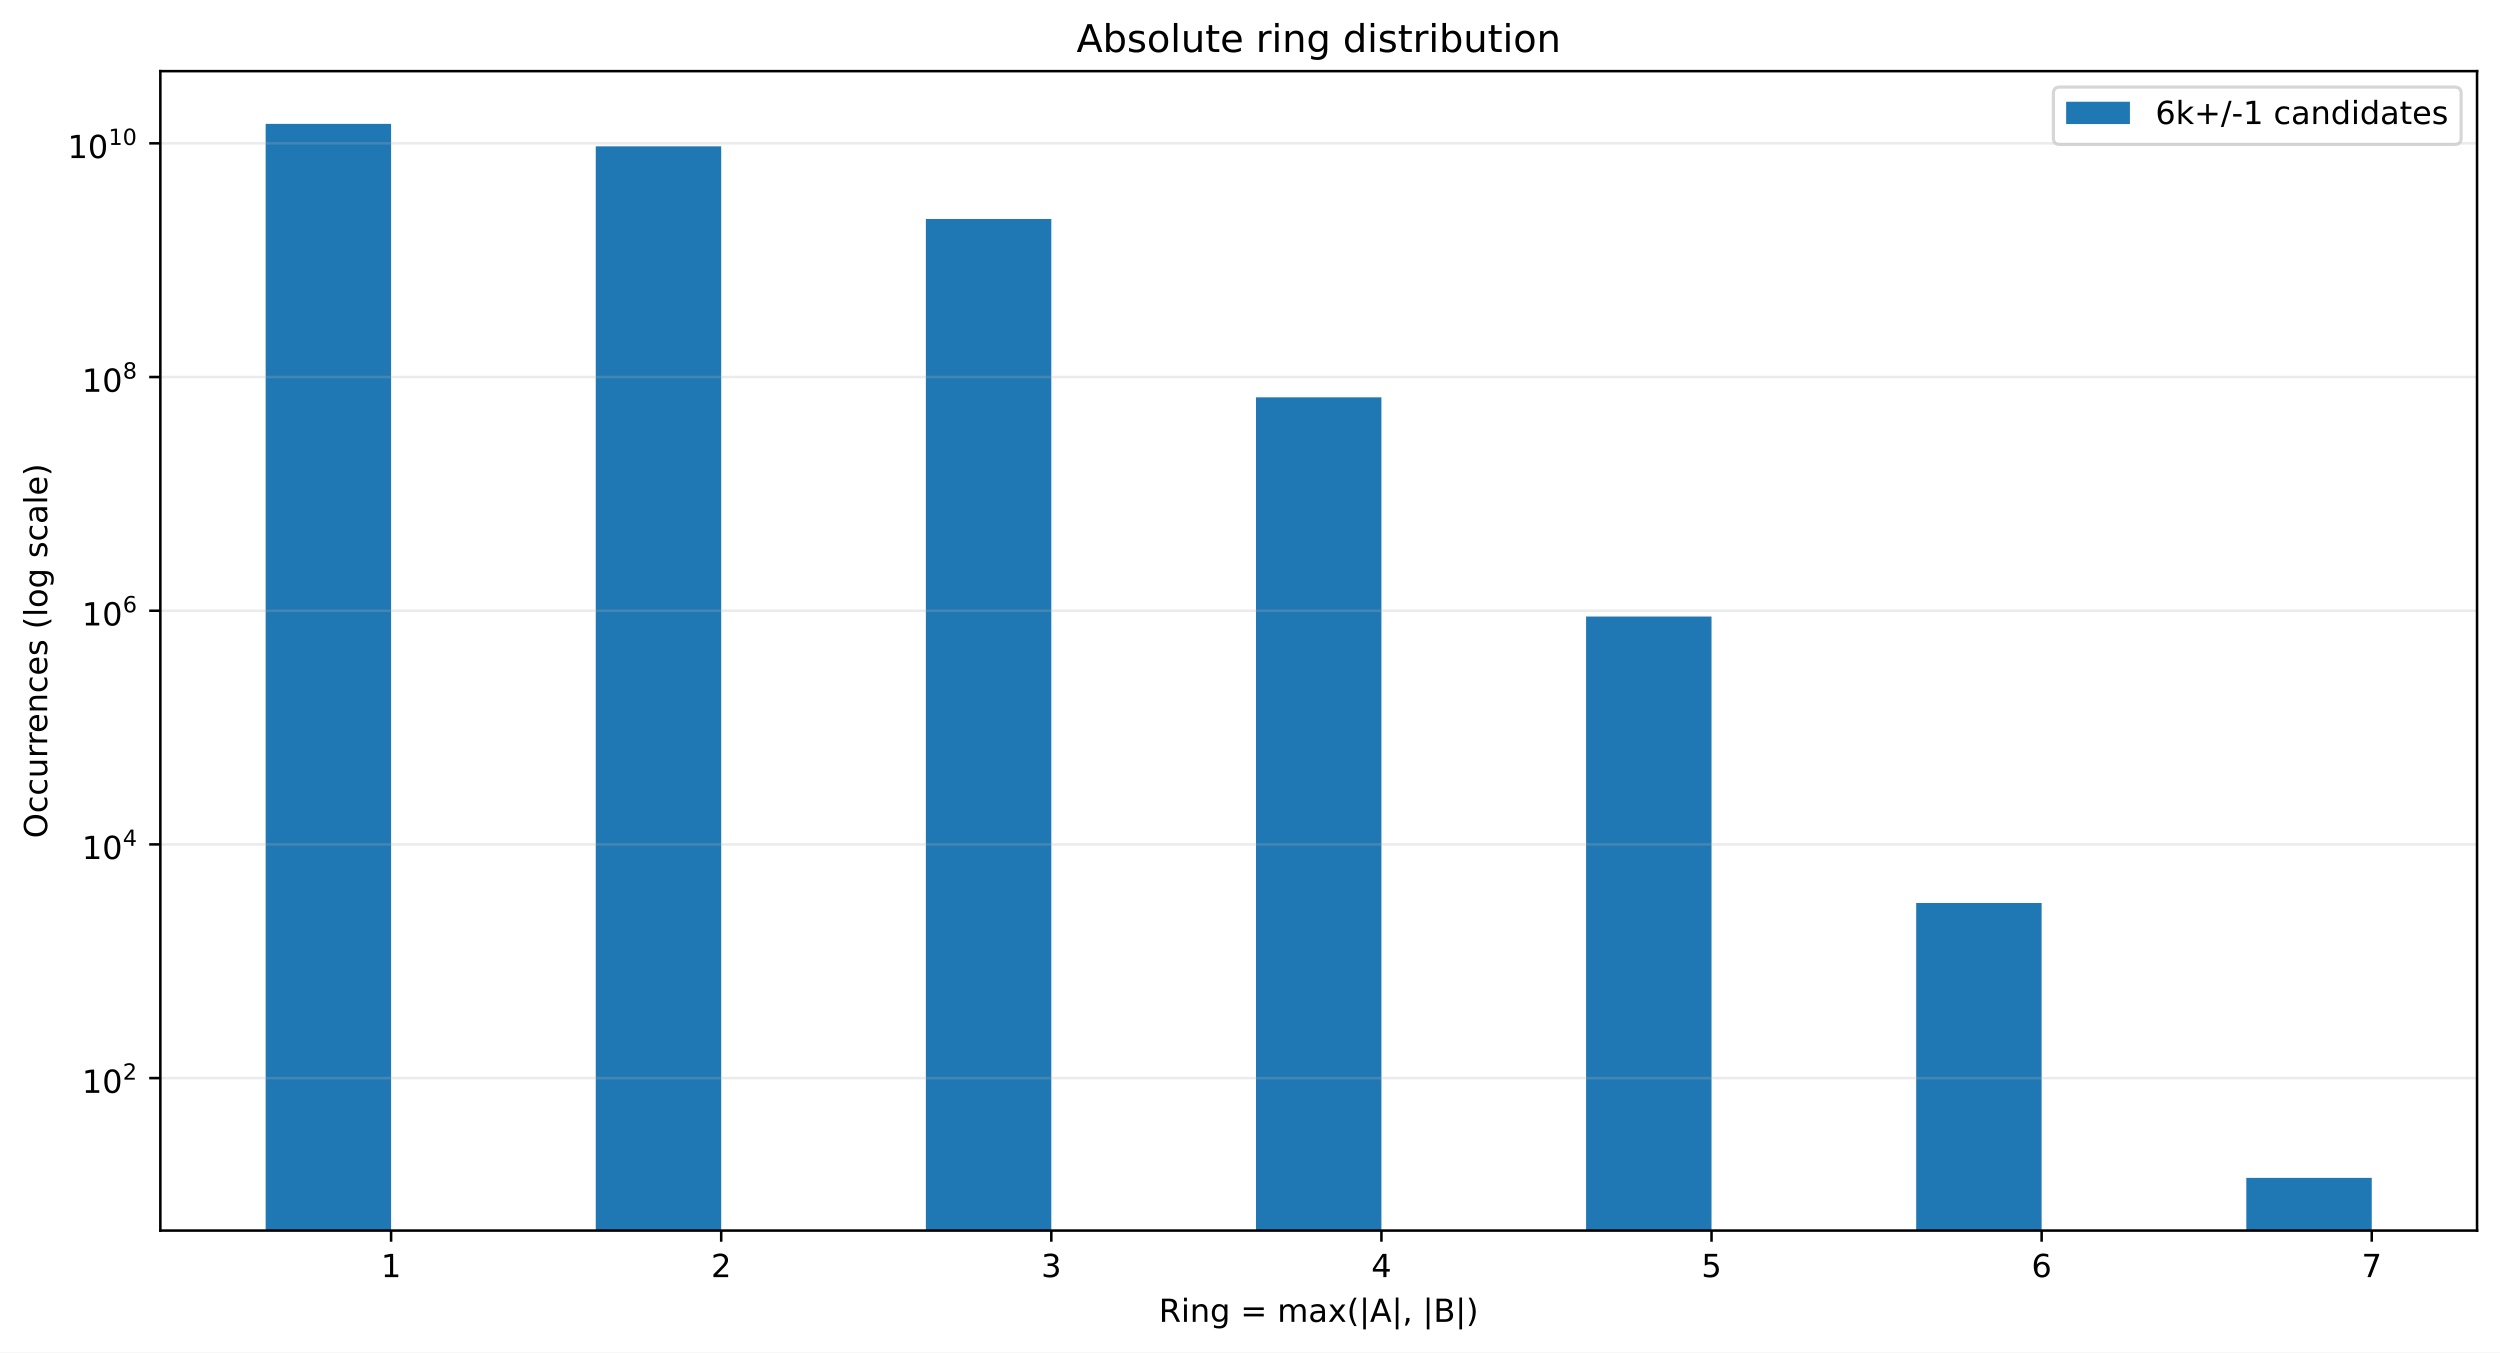
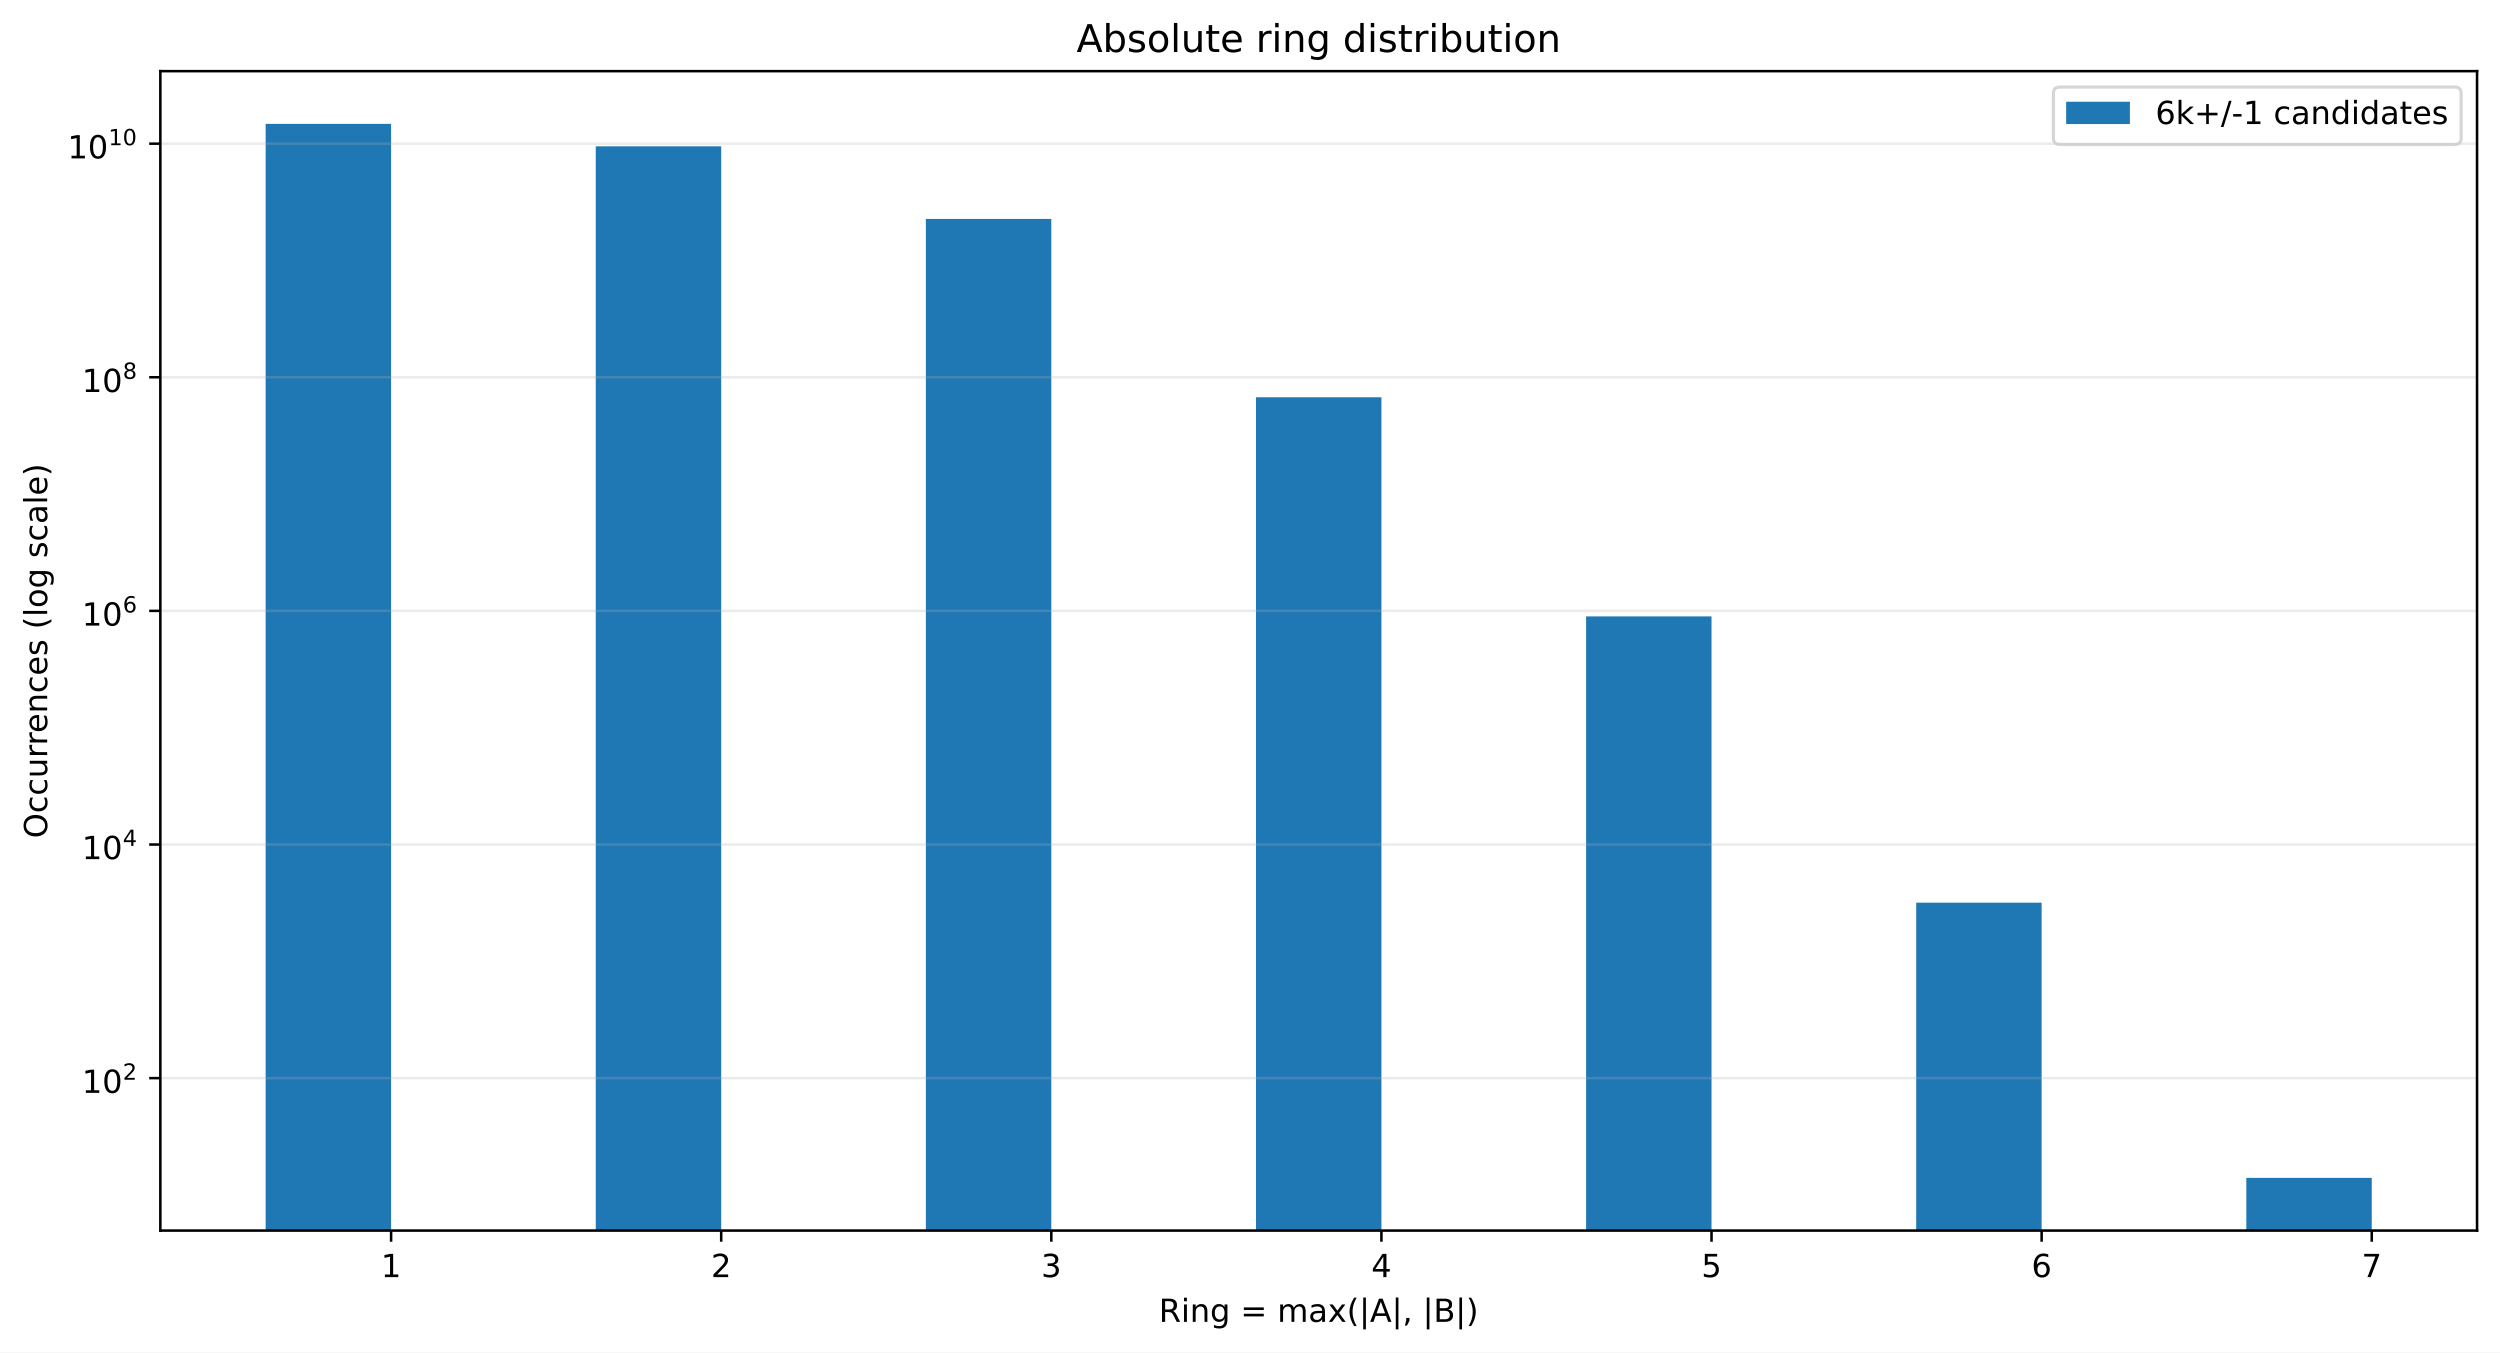
<svg xmlns="http://www.w3.org/2000/svg" xmlns:xlink="http://www.w3.org/1999/xlink" width="784.258pt" height="424.28pt" viewBox="0 0 784.258 424.28" version="1.1">
  <defs>
    <style type="text/css">*{stroke-linejoin: round; stroke-linecap: butt}</style>
  </defs>
  <g id="figure_1">
    <g id="patch_1">
      <path d="M 0 424.28  L 784.258 424.28  L 784.258 0  L 0 0  z " style="fill: #ffffff" />
    </g>
    <g id="axes_1">
      <g id="patch_2">
        <path d="M 50.301 386.036  L 777.058 386.036  L 777.058 22.318  L 50.301 22.318  z " style="fill: #ffffff" />
      </g>
      <g id="patch_3">
-         <path d="M 83.335 37065.945  L 122.687 37065.945  L 122.687 38.851  L 83.335 38.851  z " clip-path="url(#pde115acae0)" style="fill: #1f77b4" />
+         <path d="M 83.335 37055.465  L 122.687 37055.465  L 122.687 38.851  L 83.335 38.851  z " clip-path="url(#pf13f1424a8)" style="fill: #1f77b4" />
      </g>
      <g id="patch_4">
-         <path d="M 186.891 37065.945  L 226.243 37065.945  L 226.243 45.906  L 186.891 45.906  z " clip-path="url(#pde115acae0)" style="fill: #1f77b4" />
+         <path d="M 186.891 37055.465  L 226.243 37055.465  L 226.243 45.904  L 186.891 45.904  z " clip-path="url(#pf13f1424a8)" style="fill: #1f77b4" />
      </g>
      <g id="patch_5">
-         <path d="M 290.448 37065.945  L 329.799 37065.945  L 329.799 68.694  L 290.448 68.694  z " clip-path="url(#pde115acae0)" style="fill: #1f77b4" />
+         <path d="M 290.448 37055.465  L 329.799 37055.465  L 329.799 68.685  L 290.448 68.685  z " clip-path="url(#pf13f1424a8)" style="fill: #1f77b4" />
      </g>
      <g id="patch_6">
-         <path d="M 394.004 37065.945  L 433.355 37065.945  L 433.355 124.649  L 394.004 124.649  z " clip-path="url(#pde115acae0)" style="fill: #1f77b4" />
+         <path d="M 394.004 37055.465  L 433.355 37055.465  L 433.355 124.625  L 394.004 124.625  z " clip-path="url(#pf13f1424a8)" style="fill: #1f77b4" />
      </g>
      <g id="patch_7">
-         <path d="M 497.56 37065.945  L 536.912 37065.945  L 536.912 193.4  L 497.56 193.4  z " clip-path="url(#pde115acae0)" style="fill: #1f77b4" />
+         <path d="M 497.56 37055.465  L 536.912 37055.465  L 536.912 193.356  L 497.56 193.356  z " clip-path="url(#pf13f1424a8)" style="fill: #1f77b4" />
      </g>
      <g id="patch_8">
-         <path d="M 601.116 37065.945  L 640.468 37065.945  L 640.468 283.275  L 601.116 283.275  z " clip-path="url(#pde115acae0)" style="fill: #1f77b4" />
+         <path d="M 601.116 37055.465  L 640.468 37055.465  L 640.468 283.174  L 601.116 283.174  z " clip-path="url(#pf13f1424a8)" style="fill: #1f77b4" />
      </g>
      <g id="patch_9">
-         <path d="M 704.673 37065.945  L 744.024 37065.945  L 744.024 369.503  L 704.673 369.503  z " clip-path="url(#pde115acae0)" style="fill: #1f77b4" />
+         <path d="M 704.673 37055.465  L 744.024 37055.465  L 744.024 369.503  L 704.673 369.503  z " clip-path="url(#pf13f1424a8)" style="fill: #1f77b4" />
      </g>
      <g id="matplotlib.axis_1">
        <g id="xtick_1">
          <g id="line2d_1">
            <defs>
-               <path id="m2fe608d12b" d="M 0 0  L 0 3.5  " style="stroke: #000000; stroke-width: 0.8" />
+               <path id="mc1f34d32f0" d="M 0 0  L 0 3.5  " style="stroke: #000000; stroke-width: 0.8" />
            </defs>
            <g>
-               <use xlink:href="#m2fe608d12b" x="122.687" y="386.036" style="stroke: #000000; stroke-width: 0.8" />
+               <use xlink:href="#mc1f34d32f0" x="122.687" y="386.036" style="stroke: #000000; stroke-width: 0.8" />
            </g>
          </g>
          <g id="text_1">
            <g transform="translate(119.5053 400.6334) scale(0.1 -0.1)">
              <defs>
                <path id="DejaVuSans-14" d="M 794 531  L 1825 531  L 1825 4091  L 703 3866  L 703 4441  L 1819 4666  L 2450 4666  L 2450 531  L 3481 531  L 3481 0  L 794 0  L 794 531  z " transform="scale(0.015625)" />
              </defs>
              <use xlink:href="#DejaVuSans-14" />
            </g>
          </g>
        </g>
        <g id="xtick_2">
          <g id="line2d_2">
            <g>
-               <use xlink:href="#m2fe608d12b" x="226.243" y="386.036" style="stroke: #000000; stroke-width: 0.8" />
+               <use xlink:href="#mc1f34d32f0" x="226.243" y="386.036" style="stroke: #000000; stroke-width: 0.8" />
            </g>
          </g>
          <g id="text_2">
            <g transform="translate(223.0616 400.6334) scale(0.1 -0.1)">
              <defs>
                <path id="DejaVuSans-15" d="M 1228 531  L 3431 531  L 3431 0  L 469 0  L 469 531  Q 828 903 1448 1529  Q 2069 2156 2228 2338  Q 2531 2678 2651 2914  Q 2772 3150 2772 3378  Q 2772 3750 2511 3984  Q 2250 4219 1831 4219  Q 1534 4219 1204 4116  Q 875 4013 500 3803  L 500 4441  Q 881 4594 1212 4672  Q 1544 4750 1819 4750  Q 2544 4750 2975 4387  Q 3406 4025 3406 3419  Q 3406 3131 3298 2873  Q 3191 2616 2906 2266  Q 2828 2175 2409 1742  Q 1991 1309 1228 531  z " transform="scale(0.015625)" />
              </defs>
              <use xlink:href="#DejaVuSans-15" />
            </g>
          </g>
        </g>
        <g id="xtick_3">
          <g id="line2d_3">
            <g>
-               <use xlink:href="#m2fe608d12b" x="329.799" y="386.036" style="stroke: #000000; stroke-width: 0.8" />
+               <use xlink:href="#mc1f34d32f0" x="329.799" y="386.036" style="stroke: #000000; stroke-width: 0.8" />
            </g>
          </g>
          <g id="text_3">
            <g transform="translate(326.6178 400.6334) scale(0.1 -0.1)">
              <defs>
                <path id="DejaVuSans-16" d="M 2597 2516  Q 3050 2419 3304 2112  Q 3559 1806 3559 1356  Q 3559 666 3084 287  Q 2609 -91 1734 -91  Q 1441 -91 1130 -33  Q 819 25 488 141  L 488 750  Q 750 597 1062 519  Q 1375 441 1716 441  Q 2309 441 2620 675  Q 2931 909 2931 1356  Q 2931 1769 2642 2001  Q 2353 2234 1838 2234  L 1294 2234  L 1294 2753  L 1863 2753  Q 2328 2753 2575 2939  Q 2822 3125 2822 3475  Q 2822 3834 2567 4026  Q 2313 4219 1838 4219  Q 1578 4219 1281 4162  Q 984 4106 628 3988  L 628 4550  Q 988 4650 1302 4700  Q 1616 4750 1894 4750  Q 2613 4750 3031 4423  Q 3450 4097 3450 3541  Q 3450 3153 3228 2886  Q 3006 2619 2597 2516  z " transform="scale(0.015625)" />
              </defs>
              <use xlink:href="#DejaVuSans-16" />
            </g>
          </g>
        </g>
        <g id="xtick_4">
          <g id="line2d_4">
            <g>
-               <use xlink:href="#m2fe608d12b" x="433.355" y="386.036" style="stroke: #000000; stroke-width: 0.8" />
+               <use xlink:href="#mc1f34d32f0" x="433.355" y="386.036" style="stroke: #000000; stroke-width: 0.8" />
            </g>
          </g>
          <g id="text_4">
            <g transform="translate(430.174 400.6334) scale(0.1 -0.1)">
              <defs>
                <path id="DejaVuSans-17" d="M 2419 4116  L 825 1625  L 2419 1625  L 2419 4116  z M 2253 4666  L 3047 4666  L 3047 1625  L 3713 1625  L 3713 1100  L 3047 1100  L 3047 0  L 2419 0  L 2419 1100  L 313 1100  L 313 1709  L 2253 4666  z " transform="scale(0.015625)" />
              </defs>
              <use xlink:href="#DejaVuSans-17" />
            </g>
          </g>
        </g>
        <g id="xtick_5">
          <g id="line2d_5">
            <g>
-               <use xlink:href="#m2fe608d12b" x="536.912" y="386.036" style="stroke: #000000; stroke-width: 0.8" />
+               <use xlink:href="#mc1f34d32f0" x="536.912" y="386.036" style="stroke: #000000; stroke-width: 0.8" />
            </g>
          </g>
          <g id="text_5">
            <g transform="translate(533.7303 400.6334) scale(0.1 -0.1)">
              <defs>
                <path id="DejaVuSans-18" d="M 691 4666  L 3169 4666  L 3169 4134  L 1269 4134  L 1269 2991  Q 1406 3038 1543 3061  Q 1681 3084 1819 3084  Q 2600 3084 3056 2656  Q 3513 2228 3513 1497  Q 3513 744 3044 326  Q 2575 -91 1722 -91  Q 1428 -91 1123 -41  Q 819 9 494 109  L 494 744  Q 775 591 1075 516  Q 1375 441 1709 441  Q 2250 441 2565 725  Q 2881 1009 2881 1497  Q 2881 1984 2565 2268  Q 2250 2553 1709 2553  Q 1456 2553 1204 2497  Q 953 2441 691 2322  L 691 4666  z " transform="scale(0.015625)" />
              </defs>
              <use xlink:href="#DejaVuSans-18" />
            </g>
          </g>
        </g>
        <g id="xtick_6">
          <g id="line2d_6">
            <g>
-               <use xlink:href="#m2fe608d12b" x="640.468" y="386.036" style="stroke: #000000; stroke-width: 0.8" />
+               <use xlink:href="#mc1f34d32f0" x="640.468" y="386.036" style="stroke: #000000; stroke-width: 0.8" />
            </g>
          </g>
          <g id="text_6">
            <g transform="translate(637.2865 400.6334) scale(0.1 -0.1)">
              <defs>
                <path id="DejaVuSans-19" d="M 2113 2584  Q 1688 2584 1439 2293  Q 1191 2003 1191 1497  Q 1191 994 1439 701  Q 1688 409 2113 409  Q 2538 409 2786 701  Q 3034 994 3034 1497  Q 3034 2003 2786 2293  Q 2538 2584 2113 2584  z M 3366 4563  L 3366 3988  Q 3128 4100 2886 4159  Q 2644 4219 2406 4219  Q 1781 4219 1451 3797  Q 1122 3375 1075 2522  Q 1259 2794 1537 2939  Q 1816 3084 2150 3084  Q 2853 3084 3261 2657  Q 3669 2231 3669 1497  Q 3669 778 3244 343  Q 2819 -91 2113 -91  Q 1303 -91 875 529  Q 447 1150 447 2328  Q 447 3434 972 4092  Q 1497 4750 2381 4750  Q 2619 4750 2861 4703  Q 3103 4656 3366 4563  z " transform="scale(0.015625)" />
              </defs>
              <use xlink:href="#DejaVuSans-19" />
            </g>
          </g>
        </g>
        <g id="xtick_7">
          <g id="line2d_7">
            <g>
-               <use xlink:href="#m2fe608d12b" x="744.024" y="386.036" style="stroke: #000000; stroke-width: 0.8" />
+               <use xlink:href="#mc1f34d32f0" x="744.024" y="386.036" style="stroke: #000000; stroke-width: 0.8" />
            </g>
          </g>
          <g id="text_7">
            <g transform="translate(740.8427 400.6334) scale(0.1 -0.1)">
              <defs>
                <path id="DejaVuSans-1a" d="M 525 4666  L 3525 4666  L 3525 4397  L 1831 0  L 1172 0  L 2766 4134  L 525 4134  L 525 4666  z " transform="scale(0.015625)" />
              </defs>
              <use xlink:href="#DejaVuSans-1a" />
            </g>
          </g>
        </g>
        <g id="text_8">
          <g transform="translate(363.5437 414.678) scale(0.1 -0.1)">
            <defs>
              <path id="DejaVuSans-35" d="M 2841 2188  Q 3044 2119 3236 1894  Q 3428 1669 3622 1275  L 4263 0  L 3584 0  L 2988 1197  Q 2756 1666 2539 1819  Q 2322 1972 1947 1972  L 1259 1972  L 1259 0  L 628 0  L 628 4666  L 2053 4666  Q 2853 4666 3247 4331  Q 3641 3997 3641 3322  Q 3641 2881 3436 2590  Q 3231 2300 2841 2188  z M 1259 4147  L 1259 2491  L 2053 2491  Q 2509 2491 2742 2702  Q 2975 2913 2975 3322  Q 2975 3731 2742 3939  Q 2509 4147 2053 4147  L 1259 4147  z " transform="scale(0.015625)" />
              <path id="DejaVuSans-4c" d="M 603 3500  L 1178 3500  L 1178 0  L 603 0  L 603 3500  z M 603 4863  L 1178 4863  L 1178 4134  L 603 4134  L 603 4863  z " transform="scale(0.015625)" />
              <path id="DejaVuSans-51" d="M 3513 2113  L 3513 0  L 2938 0  L 2938 2094  Q 2938 2591 2744 2837  Q 2550 3084 2163 3084  Q 1697 3084 1428 2787  Q 1159 2491 1159 1978  L 1159 0  L 581 0  L 581 3500  L 1159 3500  L 1159 2956  Q 1366 3272 1645 3428  Q 1925 3584 2291 3584  Q 2894 3584 3203 3211  Q 3513 2838 3513 2113  z " transform="scale(0.015625)" />
              <path id="DejaVuSans-4a" d="M 2906 1791  Q 2906 2416 2648 2759  Q 2391 3103 1925 3103  Q 1463 3103 1205 2759  Q 947 2416 947 1791  Q 947 1169 1205 825  Q 1463 481 1925 481  Q 2391 481 2648 825  Q 2906 1169 2906 1791  z M 3481 434  Q 3481 -459 3084 -895  Q 2688 -1331 1869 -1331  Q 1566 -1331 1297 -1286  Q 1028 -1241 775 -1147  L 775 -588  Q 1028 -725 1275 -790  Q 1522 -856 1778 -856  Q 2344 -856 2625 -561  Q 2906 -266 2906 331  L 2906 616  Q 2728 306 2450 153  Q 2172 0 1784 0  Q 1141 0 747 490  Q 353 981 353 1791  Q 353 2603 747 3093  Q 1141 3584 1784 3584  Q 2172 3584 2450 3431  Q 2728 3278 2906 2969  L 2906 3500  L 3481 3500  L 3481 434  z " transform="scale(0.015625)" />
              <path id="DejaVuSans-3" transform="scale(0.015625)" />
              <path id="DejaVuSans-20" d="M 678 2906  L 4684 2906  L 4684 2381  L 678 2381  L 678 2906  z M 678 1631  L 4684 1631  L 4684 1100  L 678 1100  L 678 1631  z " transform="scale(0.015625)" />
              <path id="DejaVuSans-50" d="M 3328 2828  Q 3544 3216 3844 3400  Q 4144 3584 4550 3584  Q 5097 3584 5394 3201  Q 5691 2819 5691 2113  L 5691 0  L 5113 0  L 5113 2094  Q 5113 2597 4934 2840  Q 4756 3084 4391 3084  Q 3944 3084 3684 2787  Q 3425 2491 3425 1978  L 3425 0  L 2847 0  L 2847 2094  Q 2847 2600 2669 2842  Q 2491 3084 2119 3084  Q 1678 3084 1418 2786  Q 1159 2488 1159 1978  L 1159 0  L 581 0  L 581 3500  L 1159 3500  L 1159 2956  Q 1356 3278 1631 3431  Q 1906 3584 2284 3584  Q 2666 3584 2933 3390  Q 3200 3197 3328 2828  z " transform="scale(0.015625)" />
              <path id="DejaVuSans-44" d="M 2194 1759  Q 1497 1759 1228 1600  Q 959 1441 959 1056  Q 959 750 1161 570  Q 1363 391 1709 391  Q 2188 391 2477 730  Q 2766 1069 2766 1631  L 2766 1759  L 2194 1759  z M 3341 1997  L 3341 0  L 2766 0  L 2766 531  Q 2569 213 2275 61  Q 1981 -91 1556 -91  Q 1019 -91 701 211  Q 384 513 384 1019  Q 384 1609 779 1909  Q 1175 2209 1959 2209  L 2766 2209  L 2766 2266  Q 2766 2663 2505 2880  Q 2244 3097 1772 3097  Q 1472 3097 1187 3025  Q 903 2953 641 2809  L 641 3341  Q 956 3463 1253 3523  Q 1550 3584 1831 3584  Q 2591 3584 2966 3190  Q 3341 2797 3341 1997  z " transform="scale(0.015625)" />
              <path id="DejaVuSans-5b" d="M 3513 3500  L 2247 1797  L 3578 0  L 2900 0  L 1881 1375  L 863 0  L 184 0  L 1544 1831  L 300 3500  L 978 3500  L 1906 2253  L 2834 3500  L 3513 3500  z " transform="scale(0.015625)" />
              <path id="DejaVuSans-b" d="M 1984 4856  Q 1566 4138 1362 3434  Q 1159 2731 1159 2009  Q 1159 1288 1364 580  Q 1569 -128 1984 -844  L 1484 -844  Q 1016 -109 783 600  Q 550 1309 550 2009  Q 550 2706 781 3412  Q 1013 4119 1484 4856  L 1984 4856  z " transform="scale(0.015625)" />
              <path id="DejaVuSans-5f" d="M 1344 4891  L 1344 -1509  L 813 -1509  L 813 4891  L 1344 4891  z " transform="scale(0.015625)" />
              <path id="DejaVuSans-24" d="M 2188 4044  L 1331 1722  L 3047 1722  L 2188 4044  z M 1831 4666  L 2547 4666  L 4325 0  L 3669 0  L 3244 1197  L 1141 1197  L 716 0  L 50 0  L 1831 4666  z " transform="scale(0.015625)" />
              <path id="DejaVuSans-f" d="M 750 794  L 1409 794  L 1409 256  L 897 -744  L 494 -744  L 750 256  L 750 794  z " transform="scale(0.015625)" />
              <path id="DejaVuSans-25" d="M 1259 2228  L 1259 519  L 2272 519  Q 2781 519 3026 730  Q 3272 941 3272 1375  Q 3272 1813 3026 2020  Q 2781 2228 2272 2228  L 1259 2228  z M 1259 4147  L 1259 2741  L 2194 2741  Q 2656 2741 2882 2914  Q 3109 3088 3109 3444  Q 3109 3797 2882 3972  Q 2656 4147 2194 4147  L 1259 4147  z M 628 4666  L 2241 4666  Q 2963 4666 3353 4366  Q 3744 4066 3744 3513  Q 3744 3084 3544 2831  Q 3344 2578 2956 2516  Q 3422 2416 3680 2098  Q 3938 1781 3938 1306  Q 3938 681 3513 340  Q 3088 0 2303 0  L 628 0  L 628 4666  z " transform="scale(0.015625)" />
              <path id="DejaVuSans-c" d="M 513 4856  L 1013 4856  Q 1481 4119 1714 3412  Q 1947 2706 1947 2009  Q 1947 1309 1714 600  Q 1481 -109 1013 -844  L 513 -844  Q 928 -128 1133 580  Q 1338 1288 1338 2009  Q 1338 2731 1133 3434  Q 928 4138 513 4856  z " transform="scale(0.015625)" />
            </defs>
            <use xlink:href="#DejaVuSans-35" />
            <use xlink:href="#DejaVuSans-4c" transform="translate(69.48438 0)" />
            <use xlink:href="#DejaVuSans-51" transform="translate(97.26562 0)" />
            <use xlink:href="#DejaVuSans-4a" transform="translate(160.6406 0)" />
            <use xlink:href="#DejaVuSans-3" transform="translate(224.125 0)" />
            <use xlink:href="#DejaVuSans-20" transform="translate(255.9062 0)" />
            <use xlink:href="#DejaVuSans-3" transform="translate(339.7031 0)" />
            <use xlink:href="#DejaVuSans-50" transform="translate(371.4844 0)" />
            <use xlink:href="#DejaVuSans-44" transform="translate(468.8906 0)" />
            <use xlink:href="#DejaVuSans-5b" transform="translate(530.1719 0)" />
            <use xlink:href="#DejaVuSans-b" transform="translate(589.3594 0)" />
            <use xlink:href="#DejaVuSans-5f" transform="translate(628.375 0)" />
            <use xlink:href="#DejaVuSans-24" transform="translate(662.0625 0)" />
            <use xlink:href="#DejaVuSans-5f" transform="translate(730.4688 0)" />
            <use xlink:href="#DejaVuSans-f" transform="translate(764.1562 0)" />
            <use xlink:href="#DejaVuSans-3" transform="translate(795.9375 0)" />
            <use xlink:href="#DejaVuSans-5f" transform="translate(827.7188 0)" />
            <use xlink:href="#DejaVuSans-25" transform="translate(861.4062 0)" />
            <use xlink:href="#DejaVuSans-5f" transform="translate(930.0156 0)" />
            <use xlink:href="#DejaVuSans-c" transform="translate(963.7031 0)" />
          </g>
        </g>
      </g>
      <g id="matplotlib.axis_2">
        <g id="ytick_1">
          <g id="line2d_8">
-             <path d="M 50.301 338.205  L 777.058 338.205  " clip-path="url(#pde115acae0)" style="fill: none; stroke: #b0b0b0; stroke-opacity: 0.25; stroke-width: 0.8; stroke-linecap: square" />
+             <path d="M 50.301 338.214  L 777.058 338.214  " clip-path="url(#pf13f1424a8)" style="fill: none; stroke: #b0b0b0; stroke-opacity: 0.25; stroke-width: 0.8; stroke-linecap: square" />
          </g>
          <g id="line2d_9">
            <defs>
-               <path id="m4301bc5c3a" d="M 0 0  L -3.5 0  " style="stroke: #000000; stroke-width: 0.8" />
+               <path id="ma4c05c6f1f" d="M 0 0  L -3.5 0  " style="stroke: #000000; stroke-width: 0.8" />
            </defs>
            <g>
-               <use xlink:href="#m4301bc5c3a" x="50.301" y="338.205" style="stroke: #000000; stroke-width: 0.8" />
+               <use xlink:href="#ma4c05c6f1f" x="50.301" y="338.214" style="stroke: #000000; stroke-width: 0.8" />
            </g>
          </g>
          <g id="text_9">
-             <g transform="translate(25.70078 342.905) scale(0.1 -0.1)">
+             <g transform="translate(25.70078 342.9139) scale(0.1 -0.1)">
              <defs>
                <path id="DejaVuSans-13" d="M 2034 4250  Q 1547 4250 1301 3770  Q 1056 3291 1056 2328  Q 1056 1369 1301 889  Q 1547 409 2034 409  Q 2525 409 2770 889  Q 3016 1369 3016 2328  Q 3016 3291 2770 3770  Q 2525 4250 2034 4250  z M 2034 4750  Q 2819 4750 3233 4129  Q 3647 3509 3647 2328  Q 3647 1150 3233 529  Q 2819 -91 2034 -91  Q 1250 -91 836 529  Q 422 1150 422 2328  Q 422 3509 836 4129  Q 1250 4750 2034 4750  z " transform="scale(0.015625)" />
              </defs>
              <use xlink:href="#DejaVuSans-14" transform="translate(0 0.746875)" />
              <use xlink:href="#DejaVuSans-13" transform="translate(63.62305 0.746875)" />
              <use xlink:href="#DejaVuSans-15" transform="translate(128.2031 42.04688) scale(0.7)" />
            </g>
          </g>
        </g>
        <g id="ytick_2">
          <g id="line2d_10">
-             <path d="M 50.301 264.896  L 777.058 264.896  " clip-path="url(#pde115acae0)" style="fill: none; stroke: #b0b0b0; stroke-opacity: 0.25; stroke-width: 0.8; stroke-linecap: square" />
+             <path d="M 50.301 264.926  L 777.058 264.926  " clip-path="url(#pf13f1424a8)" style="fill: none; stroke: #b0b0b0; stroke-opacity: 0.25; stroke-width: 0.8; stroke-linecap: square" />
          </g>
          <g id="line2d_11">
            <g>
-               <use xlink:href="#m4301bc5c3a" x="50.301" y="264.896" style="stroke: #000000; stroke-width: 0.8" />
+               <use xlink:href="#ma4c05c6f1f" x="50.301" y="264.926" style="stroke: #000000; stroke-width: 0.8" />
            </g>
          </g>
          <g id="text_10">
-             <g transform="translate(25.70078 269.5461) scale(0.1 -0.1)">
+             <g transform="translate(25.70078 269.576) scale(0.1 -0.1)">
              <use xlink:href="#DejaVuSans-14" transform="translate(0 0.665625)" />
              <use xlink:href="#DejaVuSans-13" transform="translate(63.62305 0.665625)" />
              <use xlink:href="#DejaVuSans-17" transform="translate(128.2031 41.96563) scale(0.7)" />
            </g>
          </g>
        </g>
        <g id="ytick_3">
          <g id="line2d_12">
-             <path d="M 50.301 191.587  L 777.058 191.587  " clip-path="url(#pde115acae0)" style="fill: none; stroke: #b0b0b0; stroke-opacity: 0.25; stroke-width: 0.8; stroke-linecap: square" />
+             <path d="M 50.301 191.638  L 777.058 191.638  " clip-path="url(#pf13f1424a8)" style="fill: none; stroke: #b0b0b0; stroke-opacity: 0.25; stroke-width: 0.8; stroke-linecap: square" />
          </g>
          <g id="line2d_13">
            <g>
-               <use xlink:href="#m4301bc5c3a" x="50.301" y="191.587" style="stroke: #000000; stroke-width: 0.8" />
+               <use xlink:href="#ma4c05c6f1f" x="50.301" y="191.638" style="stroke: #000000; stroke-width: 0.8" />
            </g>
          </g>
          <g id="text_11">
-             <g transform="translate(25.70078 196.2872) scale(0.1 -0.1)">
+             <g transform="translate(25.70078 196.3381) scale(0.1 -0.1)">
              <use xlink:href="#DejaVuSans-14" transform="translate(0 0.746875)" />
              <use xlink:href="#DejaVuSans-13" transform="translate(63.62305 0.746875)" />
              <use xlink:href="#DejaVuSans-19" transform="translate(128.2031 42.04688) scale(0.7)" />
            </g>
          </g>
        </g>
        <g id="ytick_4">
          <g id="line2d_14">
-             <path d="M 50.301 118.278  L 777.058 118.278  " clip-path="url(#pde115acae0)" style="fill: none; stroke: #b0b0b0; stroke-opacity: 0.25; stroke-width: 0.8; stroke-linecap: square" />
+             <path d="M 50.301 118.35  L 777.058 118.35  " clip-path="url(#pf13f1424a8)" style="fill: none; stroke: #b0b0b0; stroke-opacity: 0.25; stroke-width: 0.8; stroke-linecap: square" />
          </g>
          <g id="line2d_15">
            <g>
-               <use xlink:href="#m4301bc5c3a" x="50.301" y="118.278" style="stroke: #000000; stroke-width: 0.8" />
+               <use xlink:href="#ma4c05c6f1f" x="50.301" y="118.35" style="stroke: #000000; stroke-width: 0.8" />
            </g>
          </g>
          <g id="text_12">
-             <g transform="translate(25.70078 122.9784) scale(0.1 -0.1)">
+             <g transform="translate(25.70078 123.0501) scale(0.1 -0.1)">
              <defs>
                <path id="DejaVuSans-1b" d="M 2034 2216  Q 1584 2216 1326 1975  Q 1069 1734 1069 1313  Q 1069 891 1326 650  Q 1584 409 2034 409  Q 2484 409 2743 651  Q 3003 894 3003 1313  Q 3003 1734 2745 1975  Q 2488 2216 2034 2216  z M 1403 2484  Q 997 2584 770 2862  Q 544 3141 544 3541  Q 544 4100 942 4425  Q 1341 4750 2034 4750  Q 2731 4750 3128 4425  Q 3525 4100 3525 3541  Q 3525 3141 3298 2862  Q 3072 2584 2669 2484  Q 3125 2378 3379 2068  Q 3634 1759 3634 1313  Q 3634 634 3220 271  Q 2806 -91 2034 -91  Q 1263 -91 848 271  Q 434 634 434 1313  Q 434 1759 690 2068  Q 947 2378 1403 2484  z M 1172 3481  Q 1172 3119 1398 2916  Q 1625 2713 2034 2713  Q 2441 2713 2670 2916  Q 2900 3119 2900 3481  Q 2900 3844 2670 4047  Q 2441 4250 2034 4250  Q 1625 4250 1398 4047  Q 1172 3844 1172 3481  z " transform="scale(0.015625)" />
              </defs>
              <use xlink:href="#DejaVuSans-14" transform="translate(0 0.746875)" />
              <use xlink:href="#DejaVuSans-13" transform="translate(63.62305 0.746875)" />
              <use xlink:href="#DejaVuSans-1b" transform="translate(128.2031 42.04688) scale(0.7)" />
            </g>
          </g>
        </g>
        <g id="ytick_5">
          <g id="line2d_16">
-             <path d="M 50.301 44.97  L 777.058 44.97  " clip-path="url(#pde115acae0)" style="fill: none; stroke: #b0b0b0; stroke-opacity: 0.25; stroke-width: 0.8; stroke-linecap: square" />
+             <path d="M 50.301 45.062  L 777.058 45.062  " clip-path="url(#pf13f1424a8)" style="fill: none; stroke: #b0b0b0; stroke-opacity: 0.25; stroke-width: 0.8; stroke-linecap: square" />
          </g>
          <g id="line2d_17">
            <g>
-               <use xlink:href="#m4301bc5c3a" x="50.301" y="44.97" style="stroke: #000000; stroke-width: 0.8" />
+               <use xlink:href="#ma4c05c6f1f" x="50.301" y="45.062" style="stroke: #000000; stroke-width: 0.8" />
            </g>
          </g>
          <g id="text_13">
-             <g transform="translate(21.20078 49.66952) scale(0.1 -0.1)">
+             <g transform="translate(21.20078 49.7622) scale(0.1 -0.1)">
              <use xlink:href="#DejaVuSans-14" transform="translate(0 0.746875)" />
              <use xlink:href="#DejaVuSans-13" transform="translate(63.62305 0.746875)" />
              <use xlink:href="#DejaVuSans-14" transform="translate(128.2031 42.04688) scale(0.7)" />
              <use xlink:href="#DejaVuSans-13" transform="translate(172.7393 42.04688) scale(0.7)" />
            </g>
          </g>
        </g>
        <g id="text_14">
          <g transform="translate(14.79844 262.9551) rotate(-90) scale(0.1 -0.1)">
            <defs>
              <path id="DejaVuSans-32" d="M 2522 4238  Q 1834 4238 1429 3725  Q 1025 3213 1025 2328  Q 1025 1447 1429 934  Q 1834 422 2522 422  Q 3209 422 3611 934  Q 4013 1447 4013 2328  Q 4013 3213 3611 3725  Q 3209 4238 2522 4238  z M 2522 4750  Q 3503 4750 4090 4092  Q 4678 3434 4678 2328  Q 4678 1225 4090 567  Q 3503 -91 2522 -91  Q 1538 -91 948 565  Q 359 1222 359 2328  Q 359 3434 948 4092  Q 1538 4750 2522 4750  z " transform="scale(0.015625)" />
              <path id="DejaVuSans-46" d="M 3122 3366  L 3122 2828  Q 2878 2963 2633 3030  Q 2388 3097 2138 3097  Q 1578 3097 1268 2742  Q 959 2388 959 1747  Q 959 1106 1268 751  Q 1578 397 2138 397  Q 2388 397 2633 464  Q 2878 531 3122 666  L 3122 134  Q 2881 22 2623 -34  Q 2366 -91 2075 -91  Q 1284 -91 818 406  Q 353 903 353 1747  Q 353 2603 823 3093  Q 1294 3584 2113 3584  Q 2378 3584 2631 3529  Q 2884 3475 3122 3366  z " transform="scale(0.015625)" />
              <path id="DejaVuSans-58" d="M 544 1381  L 544 3500  L 1119 3500  L 1119 1403  Q 1119 906 1312 657  Q 1506 409 1894 409  Q 2359 409 2629 706  Q 2900 1003 2900 1516  L 2900 3500  L 3475 3500  L 3475 0  L 2900 0  L 2900 538  Q 2691 219 2414 64  Q 2138 -91 1772 -91  Q 1169 -91 856 284  Q 544 659 544 1381  z M 1991 3584  L 1991 3584  z " transform="scale(0.015625)" />
              <path id="DejaVuSans-55" d="M 2631 2963  Q 2534 3019 2420 3045  Q 2306 3072 2169 3072  Q 1681 3072 1420 2755  Q 1159 2438 1159 1844  L 1159 0  L 581 0  L 581 3500  L 1159 3500  L 1159 2956  Q 1341 3275 1631 3429  Q 1922 3584 2338 3584  Q 2397 3584 2469 3576  Q 2541 3569 2628 3553  L 2631 2963  z " transform="scale(0.015625)" />
              <path id="DejaVuSans-48" d="M 3597 1894  L 3597 1613  L 953 1613  Q 991 1019 1311 708  Q 1631 397 2203 397  Q 2534 397 2845 478  Q 3156 559 3463 722  L 3463 178  Q 3153 47 2828 -22  Q 2503 -91 2169 -91  Q 1331 -91 842 396  Q 353 884 353 1716  Q 353 2575 817 3079  Q 1281 3584 2069 3584  Q 2775 3584 3186 3129  Q 3597 2675 3597 1894  z M 3022 2063  Q 3016 2534 2758 2815  Q 2500 3097 2075 3097  Q 1594 3097 1305 2825  Q 1016 2553 972 2059  L 3022 2063  z " transform="scale(0.015625)" />
              <path id="DejaVuSans-56" d="M 2834 3397  L 2834 2853  Q 2591 2978 2328 3040  Q 2066 3103 1784 3103  Q 1356 3103 1142 2972  Q 928 2841 928 2578  Q 928 2378 1081 2264  Q 1234 2150 1697 2047  L 1894 2003  Q 2506 1872 2764 1633  Q 3022 1394 3022 966  Q 3022 478 2636 193  Q 2250 -91 1575 -91  Q 1294 -91 989 -36  Q 684 19 347 128  L 347 722  Q 666 556 975 473  Q 1284 391 1588 391  Q 1994 391 2212 530  Q 2431 669 2431 922  Q 2431 1156 2273 1281  Q 2116 1406 1581 1522  L 1381 1569  Q 847 1681 609 1914  Q 372 2147 372 2553  Q 372 3047 722 3315  Q 1072 3584 1716 3584  Q 2034 3584 2315 3537  Q 2597 3491 2834 3397  z " transform="scale(0.015625)" />
              <path id="DejaVuSans-4f" d="M 603 4863  L 1178 4863  L 1178 0  L 603 0  L 603 4863  z " transform="scale(0.015625)" />
              <path id="DejaVuSans-52" d="M 1959 3097  Q 1497 3097 1228 2736  Q 959 2375 959 1747  Q 959 1119 1226 758  Q 1494 397 1959 397  Q 2419 397 2687 759  Q 2956 1122 2956 1747  Q 2956 2369 2687 2733  Q 2419 3097 1959 3097  z M 1959 3584  Q 2709 3584 3137 3096  Q 3566 2609 3566 1747  Q 3566 888 3137 398  Q 2709 -91 1959 -91  Q 1206 -91 779 398  Q 353 888 353 1747  Q 353 2609 779 3096  Q 1206 3584 1959 3584  z " transform="scale(0.015625)" />
            </defs>
            <use xlink:href="#DejaVuSans-32" />
            <use xlink:href="#DejaVuSans-46" transform="translate(78.71875 0)" />
            <use xlink:href="#DejaVuSans-46" transform="translate(133.7031 0)" />
            <use xlink:href="#DejaVuSans-58" transform="translate(188.6875 0)" />
            <use xlink:href="#DejaVuSans-55" transform="translate(252.0625 0)" />
            <use xlink:href="#DejaVuSans-55" transform="translate(291.4219 0)" />
            <use xlink:href="#DejaVuSans-48" transform="translate(330.3281 0)" />
            <use xlink:href="#DejaVuSans-51" transform="translate(391.8594 0)" />
            <use xlink:href="#DejaVuSans-46" transform="translate(455.2344 0)" />
            <use xlink:href="#DejaVuSans-48" transform="translate(510.2188 0)" />
            <use xlink:href="#DejaVuSans-56" transform="translate(571.75 0)" />
            <use xlink:href="#DejaVuSans-3" transform="translate(623.8438 0)" />
            <use xlink:href="#DejaVuSans-b" transform="translate(655.625 0)" />
            <use xlink:href="#DejaVuSans-4f" transform="translate(694.6406 0)" />
            <use xlink:href="#DejaVuSans-52" transform="translate(722.4219 0)" />
            <use xlink:href="#DejaVuSans-4a" transform="translate(783.6094 0)" />
            <use xlink:href="#DejaVuSans-3" transform="translate(847.0938 0)" />
            <use xlink:href="#DejaVuSans-56" transform="translate(878.875 0)" />
            <use xlink:href="#DejaVuSans-46" transform="translate(930.9688 0)" />
            <use xlink:href="#DejaVuSans-44" transform="translate(985.9531 0)" />
            <use xlink:href="#DejaVuSans-4f" transform="translate(1047.234 0)" />
            <use xlink:href="#DejaVuSans-48" transform="translate(1075.016 0)" />
            <use xlink:href="#DejaVuSans-c" transform="translate(1136.547 0)" />
          </g>
        </g>
      </g>
      <g id="patch_10">
        <path d="M 50.301 386.036  L 50.301 22.318  " style="fill: none; stroke: #000000; stroke-width: 0.8; stroke-linejoin: miter; stroke-linecap: square" />
      </g>
      <g id="patch_11">
        <path d="M 777.058 386.036  L 777.058 22.318  " style="fill: none; stroke: #000000; stroke-width: 0.8; stroke-linejoin: miter; stroke-linecap: square" />
      </g>
      <g id="patch_12">
        <path d="M 50.301 386.036  L 777.058 386.036  " style="fill: none; stroke: #000000; stroke-width: 0.8; stroke-linejoin: miter; stroke-linecap: square" />
      </g>
      <g id="patch_13">
        <path d="M 50.301 22.318  L 777.058 22.318  " style="fill: none; stroke: #000000; stroke-width: 0.8; stroke-linejoin: miter; stroke-linecap: square" />
      </g>
      <g id="text_15">
        <g transform="translate(337.7055 16.31812) scale(0.12 -0.12)">
          <defs>
            <path id="DejaVuSans-45" d="M 3116 1747  Q 3116 2381 2855 2742  Q 2594 3103 2138 3103  Q 1681 3103 1420 2742  Q 1159 2381 1159 1747  Q 1159 1113 1420 752  Q 1681 391 2138 391  Q 2594 391 2855 752  Q 3116 1113 3116 1747  z M 1159 2969  Q 1341 3281 1617 3432  Q 1894 3584 2278 3584  Q 2916 3584 3314 3078  Q 3713 2572 3713 1747  Q 3713 922 3314 415  Q 2916 -91 2278 -91  Q 1894 -91 1617 61  Q 1341 213 1159 525  L 1159 0  L 581 0  L 581 4863  L 1159 4863  L 1159 2969  z " transform="scale(0.015625)" />
            <path id="DejaVuSans-57" d="M 1172 4494  L 1172 3500  L 2356 3500  L 2356 3053  L 1172 3053  L 1172 1153  Q 1172 725 1289 603  Q 1406 481 1766 481  L 2356 481  L 2356 0  L 1766 0  Q 1100 0 847 248  Q 594 497 594 1153  L 594 3053  L 172 3053  L 172 3500  L 594 3500  L 594 4494  L 1172 4494  z " transform="scale(0.015625)" />
            <path id="DejaVuSans-47" d="M 2906 2969  L 2906 4863  L 3481 4863  L 3481 0  L 2906 0  L 2906 525  Q 2725 213 2448 61  Q 2172 -91 1784 -91  Q 1150 -91 751 415  Q 353 922 353 1747  Q 353 2572 751 3078  Q 1150 3584 1784 3584  Q 2172 3584 2448 3432  Q 2725 3281 2906 2969  z M 947 1747  Q 947 1113 1208 752  Q 1469 391 1925 391  Q 2381 391 2643 752  Q 2906 1113 2906 1747  Q 2906 2381 2643 2742  Q 2381 3103 1925 3103  Q 1469 3103 1208 2742  Q 947 2381 947 1747  z " transform="scale(0.015625)" />
          </defs>
          <use xlink:href="#DejaVuSans-24" />
          <use xlink:href="#DejaVuSans-45" transform="translate(68.40625 0)" />
          <use xlink:href="#DejaVuSans-56" transform="translate(131.8906 0)" />
          <use xlink:href="#DejaVuSans-52" transform="translate(183.9844 0)" />
          <use xlink:href="#DejaVuSans-4f" transform="translate(245.1719 0)" />
          <use xlink:href="#DejaVuSans-58" transform="translate(272.9531 0)" />
          <use xlink:href="#DejaVuSans-57" transform="translate(336.3281 0)" />
          <use xlink:href="#DejaVuSans-48" transform="translate(375.5312 0)" />
          <use xlink:href="#DejaVuSans-3" transform="translate(437.0625 0)" />
          <use xlink:href="#DejaVuSans-55" transform="translate(468.8438 0)" />
          <use xlink:href="#DejaVuSans-4c" transform="translate(509.9531 0)" />
          <use xlink:href="#DejaVuSans-51" transform="translate(537.7344 0)" />
          <use xlink:href="#DejaVuSans-4a" transform="translate(601.1094 0)" />
          <use xlink:href="#DejaVuSans-3" transform="translate(664.5938 0)" />
          <use xlink:href="#DejaVuSans-47" transform="translate(696.375 0)" />
          <use xlink:href="#DejaVuSans-4c" transform="translate(759.8594 0)" />
          <use xlink:href="#DejaVuSans-56" transform="translate(787.6406 0)" />
          <use xlink:href="#DejaVuSans-57" transform="translate(839.7344 0)" />
          <use xlink:href="#DejaVuSans-55" transform="translate(878.9375 0)" />
          <use xlink:href="#DejaVuSans-4c" transform="translate(920.0469 0)" />
          <use xlink:href="#DejaVuSans-45" transform="translate(947.8281 0)" />
          <use xlink:href="#DejaVuSans-58" transform="translate(1011.312 0)" />
          <use xlink:href="#DejaVuSans-57" transform="translate(1074.688 0)" />
          <use xlink:href="#DejaVuSans-4c" transform="translate(1113.891 0)" />
          <use xlink:href="#DejaVuSans-52" transform="translate(1141.672 0)" />
          <use xlink:href="#DejaVuSans-51" transform="translate(1202.859 0)" />
        </g>
      </g>
      <g id="legend_1">
        <g id="patch_14">
          <path d="M 646.158 45.319  L 770.058 45.319  Q 772.058 45.319 772.058 43.319  L 772.058 29.318  Q 772.058 27.318 770.058 27.318  L 646.158 27.318  Q 644.158 27.318 644.158 29.318  L 644.158 43.319  Q 644.158 45.319 646.158 45.319  z " style="fill: #ffffff; opacity: 0.8; stroke: #cccccc; stroke-linejoin: miter" />
        </g>
        <g id="patch_15">
          <path d="M 648.158 38.917  L 668.158 38.917  L 668.158 31.917  L 648.158 31.917  z " style="fill: #1f77b4" />
        </g>
        <g id="text_16">
          <g transform="translate(676.1584 38.91656) scale(0.1 -0.1)">
            <defs>
              <path id="DejaVuSans-4e" d="M 581 4863  L 1159 4863  L 1159 1991  L 2875 3500  L 3609 3500  L 1753 1863  L 3688 0  L 2938 0  L 1159 1709  L 1159 0  L 581 0  L 581 4863  z " transform="scale(0.015625)" />
              <path id="DejaVuSans-e" d="M 2944 4013  L 2944 2272  L 4684 2272  L 4684 1741  L 2944 1741  L 2944 0  L 2419 0  L 2419 1741  L 678 1741  L 678 2272  L 2419 2272  L 2419 4013  L 2944 4013  z " transform="scale(0.015625)" />
              <path id="DejaVuSans-12" d="M 1625 4666  L 2156 4666  L 531 -594  L 0 -594  L 1625 4666  z " transform="scale(0.015625)" />
              <path id="DejaVuSans-10" d="M 313 2009  L 1997 2009  L 1997 1497  L 313 1497  L 313 2009  z " transform="scale(0.015625)" />
            </defs>
            <use xlink:href="#DejaVuSans-19" />
            <use xlink:href="#DejaVuSans-4e" transform="translate(63.625 0)" />
            <use xlink:href="#DejaVuSans-e" transform="translate(121.5312 0)" />
            <use xlink:href="#DejaVuSans-12" transform="translate(205.3281 0)" />
            <use xlink:href="#DejaVuSans-10" transform="translate(239.0156 0)" />
            <use xlink:href="#DejaVuSans-14" transform="translate(275.0938 0)" />
            <use xlink:href="#DejaVuSans-3" transform="translate(338.7188 0)" />
            <use xlink:href="#DejaVuSans-46" transform="translate(370.5 0)" />
            <use xlink:href="#DejaVuSans-44" transform="translate(425.4844 0)" />
            <use xlink:href="#DejaVuSans-51" transform="translate(486.7656 0)" />
            <use xlink:href="#DejaVuSans-47" transform="translate(550.1406 0)" />
            <use xlink:href="#DejaVuSans-4c" transform="translate(613.625 0)" />
            <use xlink:href="#DejaVuSans-47" transform="translate(641.4062 0)" />
            <use xlink:href="#DejaVuSans-44" transform="translate(704.8906 0)" />
            <use xlink:href="#DejaVuSans-57" transform="translate(766.1719 0)" />
            <use xlink:href="#DejaVuSans-48" transform="translate(805.375 0)" />
            <use xlink:href="#DejaVuSans-56" transform="translate(866.9062 0)" />
          </g>
        </g>
      </g>
    </g>
  </g>
  <defs>
-     <clipPath id="pde115acae0">
+     <clipPath id="pf13f1424a8">
      <rect x="50.301" y="22.318" width="726.758" height="363.718" />
    </clipPath>
  </defs>
</svg>
